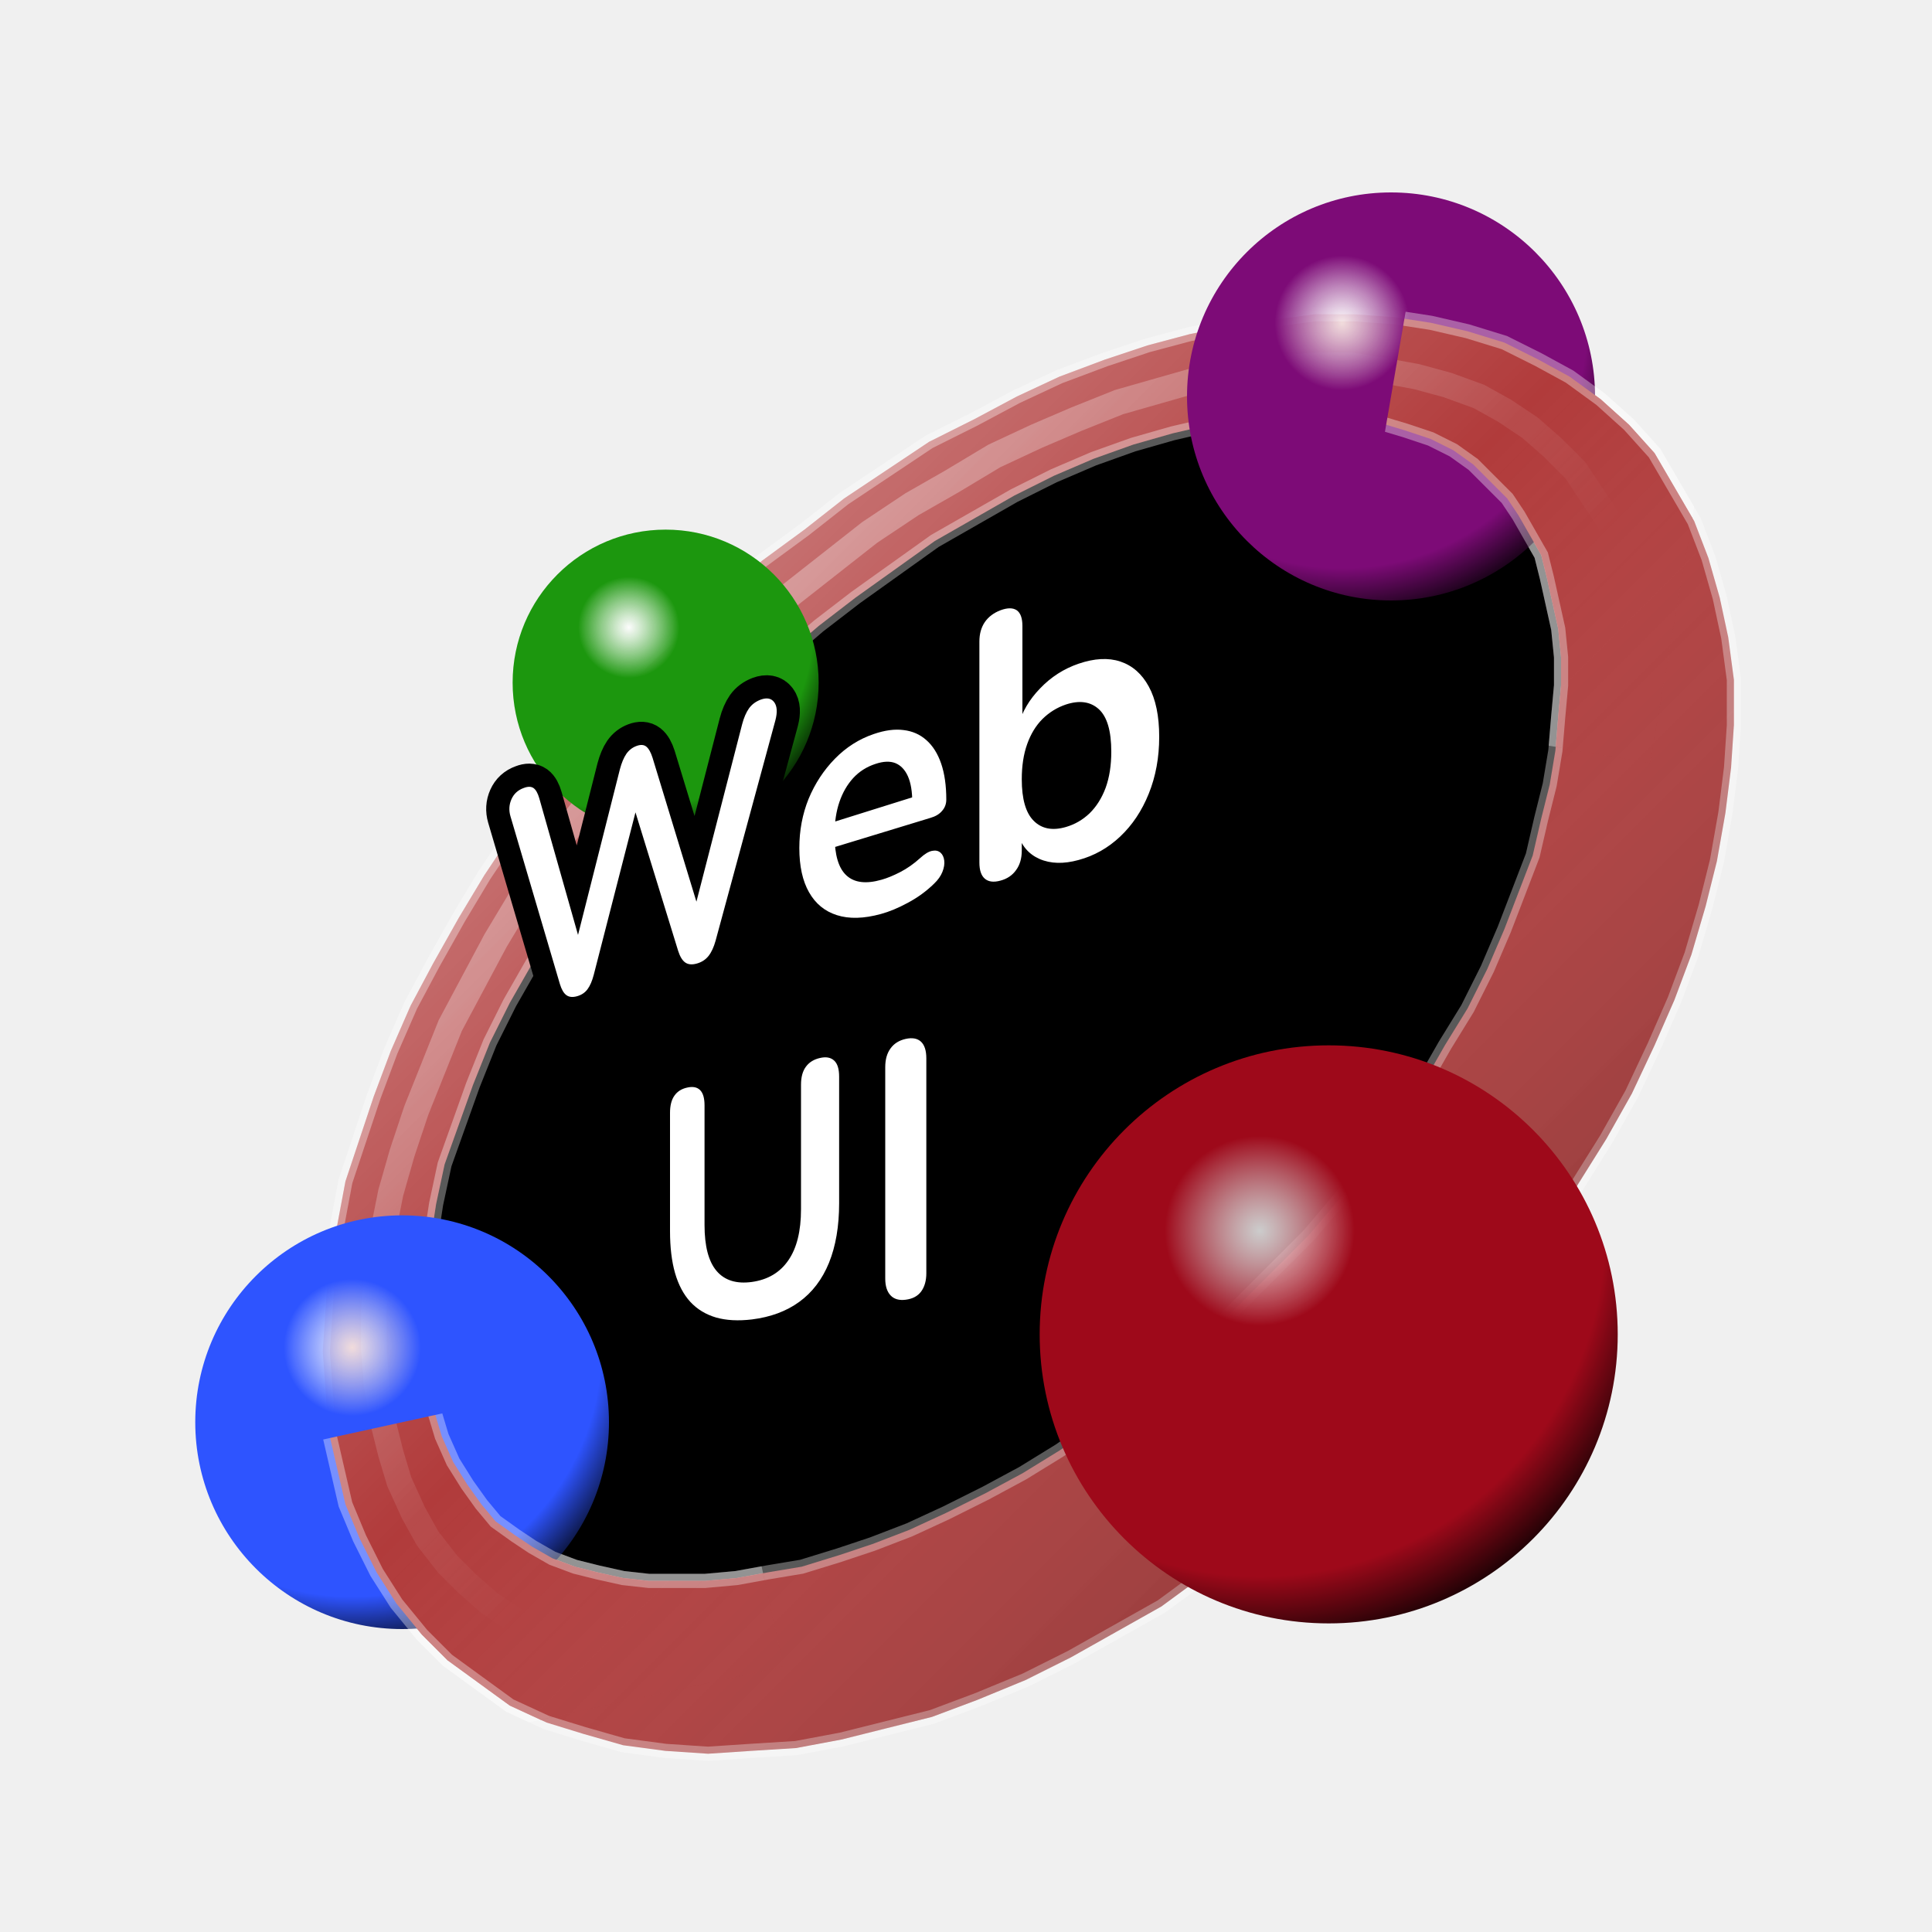
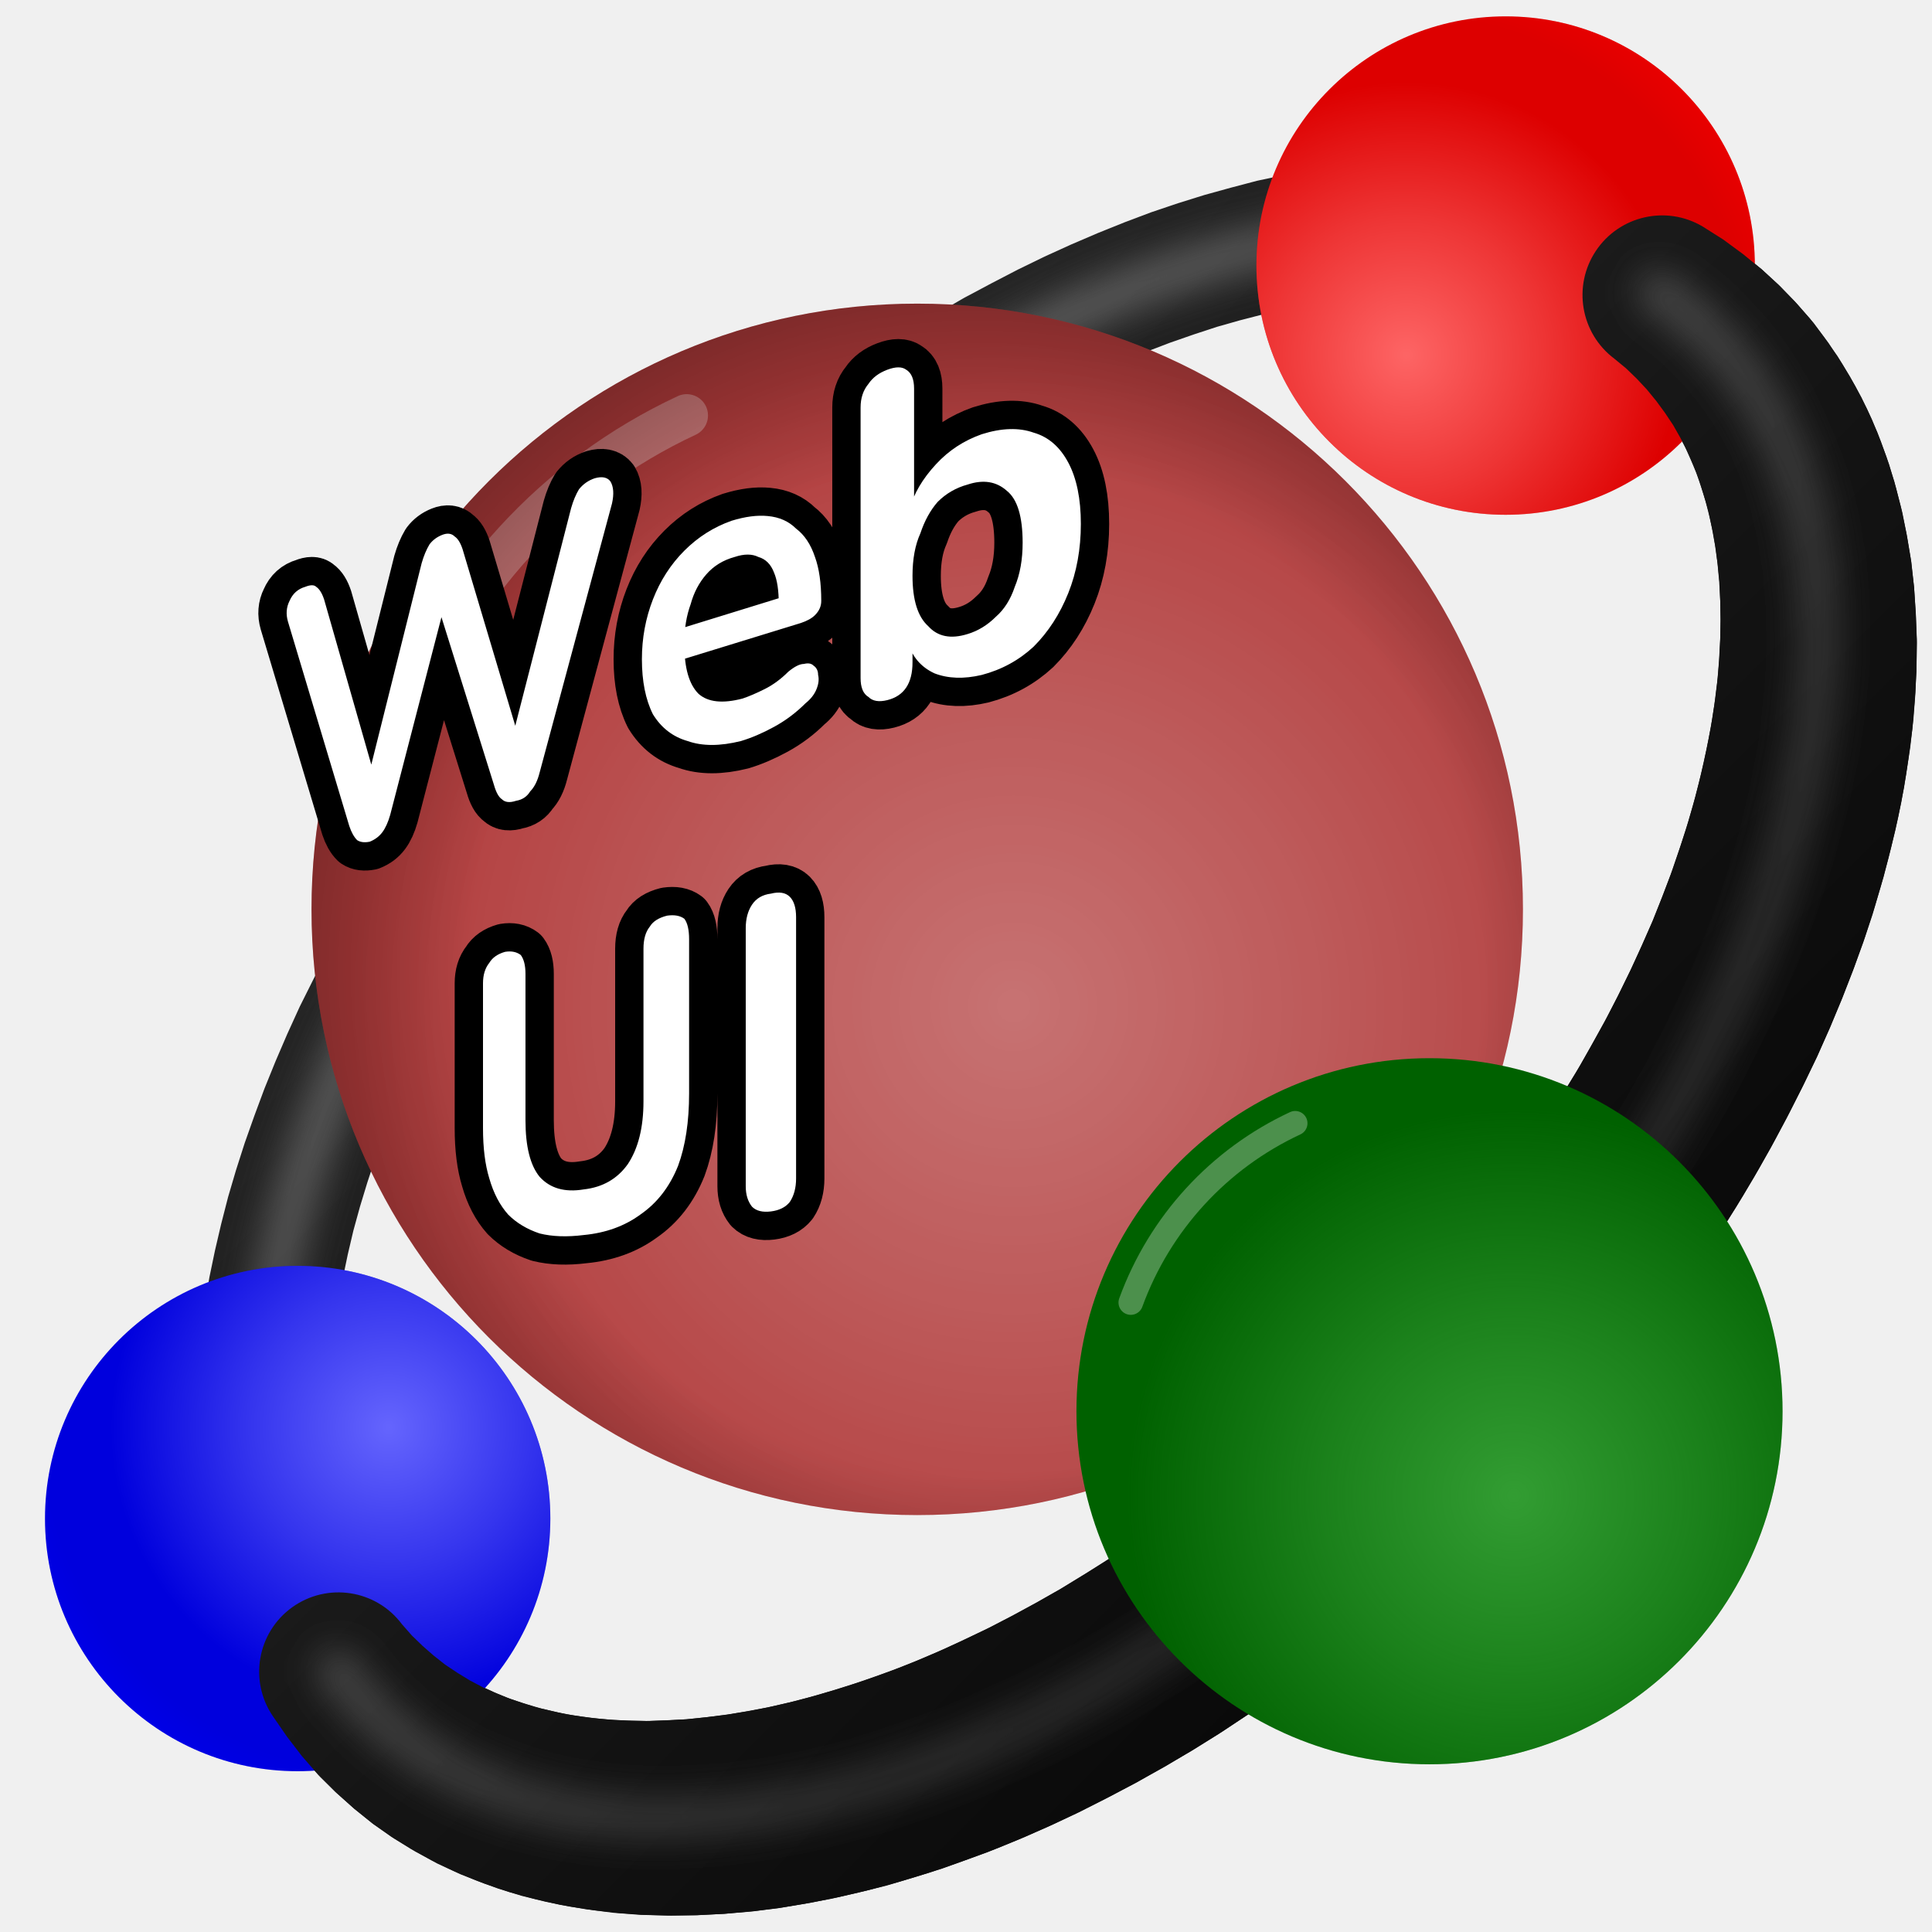
- <svg xmlns="http://www.w3.org/2000/svg" viewBox="0 0 150 150" version="1.1" role="img" aria-label="Logo">
+ <svg xmlns="http://www.w3.org/2000/svg" viewBox="12.3 13.9 122.8 122.8" version="1.1" role="img" aria-label="Logo">
  <defs>
-     <linearGradient id="l-ring" gradientUnits="userSpaceOnUse" x1="120" y1="120" x2="520" y2="520">
-       <stop offset="0" stop-color="#fff" stop-opacity=".45" />
-       <stop offset=".45" stop-color="#fff" stop-opacity="0" />
-       <stop offset="1" stop-color="#000" stop-opacity=".3" />
+     <linearGradient id="l-tube" gradientUnits="userSpaceOnUse" x1="150" y1="150" x2="480" y2="480">
+       <stop offset="0" stop-color="#2c2c2c" />
+       <stop offset=".55" stop-color="#151515" />
+       <stop offset="1" stop-color="#070707" />
    </linearGradient>
-     <linearGradient id="l-shine" gradientUnits="userSpaceOnUse" x1="120" y1="120" x2="480" y2="480">
-       <stop offset="0" stop-color="#fff" stop-opacity=".5" />
-       <stop offset=".6" stop-color="#fff" stop-opacity="0" />
+     <linearGradient id="l-tube-hi" gradientUnits="userSpaceOnUse" x1="150" y1="150" x2="480" y2="480">
+       <stop offset="0" stop-color="#9a9a9a" stop-opacity=".55" />
+       <stop offset=".6" stop-color="#7a7a7a" stop-opacity=".35" />
+       <stop offset="1" stop-color="#555" stop-opacity=".25" />
    </linearGradient>
-     <g id="l-band">
-       <path d="M524 100L534 109L543 119L550 131L557 143L562 156L566 170L569 184L571 199L571 215L570 230L568 246L565 263L561 279L556 296L550 312L543 328L535 345L526 361L516 377L506 393L495 409L483 424L470 439L457 453L443 467L429 480L414 492L399 504L384 515L369 526L353 535L337 544L321 552L304 559L288 565L272 569L256 573L240 576L224 577L209 578L194 577L179 575L165 571L152 567L139 561L128 553L117 545L108 536L99 525L92 514L86 502L81 490L78 477L75 464L74 450L73 436L74 421L75 407L78 392L81 376L86 361L91 346L97 330L104 314L112 299L121 283L130 268L140 253L151 238L163 223L175 209L187 195L201 182L214 169L228 157L243 146L257 135L272 125L287 115L303 107L318 99L333 92L349 86L364 81L379 77L394 74L408 72L423 70L437 70L451 71L464 73L477 76L490 80L502 86L513 92ZM485 129L479 123L472 118L464 114L455 111L445 108L434 107L423 106L411 106L399 107L386 109L373 112L359 116L345 121L331 127L317 134L303 142L289 150L275 160L261 170L248 180L234 192L222 204L209 216L197 229L186 242L175 256L165 270L156 284L147 299L139 313L132 327L126 342L121 356L116 370L113 384L111 397L109 410L108 423L109 435L110 446L112 456L115 466L119 475L124 483L129 490L134 496L141 501L147 505L154 509L162 512L170 514L179 516L188 517L198 517L208 517L219 516L230 514L242 512L255 508L267 504L280 499L293 493L307 486L320 479L333 471L346 462L360 452L372 442L385 431L397 419L409 407L421 395L432 382L442 369L452 356L461 342L469 328L477 315L484 301L490 287L495 274L500 261L503 248L506 236L508 224L509 212L510 201L510 191L509 181L507 172L505 163L503 155L499 148L495 141L491 135Z" style="fill:#b13b3b;stroke:#fff;stroke-opacity:.35;stroke-width:5" fill-rule="evenodd" />
-       <path d="M524 100L534 109L543 119L550 131L557 143L562 156L566 170L569 184L571 199L571 215L570 230L568 246L565 263L561 279L556 296L550 312L543 328L535 345L526 361L516 377L506 393L495 409L483 424L470 439L457 453L443 467L429 480L414 492L399 504L384 515L369 526L353 535L337 544L321 552L304 559L288 565L272 569L256 573L240 576L224 577L209 578L194 577L179 575L165 571L152 567L139 561L128 553L117 545L108 536L99 525L92 514L86 502L81 490L78 477L75 464L74 450L73 436L74 421L75 407L78 392L81 376L86 361L91 346L97 330L104 314L112 299L121 283L130 268L140 253L151 238L163 223L175 209L187 195L201 182L214 169L228 157L243 146L257 135L272 125L287 115L303 107L318 99L333 92L349 86L364 81L379 77L394 74L408 72L423 70L437 70L451 71L464 73L477 76L490 80L502 86L513 92ZM485 129L479 123L472 118L464 114L455 111L445 108L434 107L423 106L411 106L399 107L386 109L373 112L359 116L345 121L331 127L317 134L303 142L289 150L275 160L261 170L248 180L234 192L222 204L209 216L197 229L186 242L175 256L165 270L156 284L147 299L139 313L132 327L126 342L121 356L116 370L113 384L111 397L109 410L108 423L109 435L110 446L112 456L115 466L119 475L124 483L129 490L134 496L141 501L147 505L154 509L162 512L170 514L179 516L188 517L198 517L208 517L219 516L230 514L242 512L255 508L267 504L280 499L293 493L307 486L320 479L333 471L346 462L360 452L372 442L385 431L397 419L409 407L421 395L432 382L442 369L452 356L461 342L469 328L477 315L484 301L490 287L495 274L500 261L503 248L506 236L508 224L509 212L510 201L510 191L509 181L507 172L505 163L503 155L499 148L495 141L491 135Z" fill="url(#l-ring)" fill-rule="evenodd" />
-       <path d="M507 117L515 125L521 134L527 143L531 153L535 164L538 176L539 188L540 200L540 213L539 227L537 241L534 255L530 270L525 285L520 300L513 315L506 330L497 345L488 360L479 374L468 389L457 403L445 417L433 430L420 443L407 455L393 467L380 478L365 488L351 498L336 507L322 515L307 522L292 529L278 534L263 539L249 543L235 545L222 547L208 548L196 547L184 546L172 544L161 540L151 536L141 531L132 525L124 518L117 511L110 502L105 493L100 482L97 472L94 460L92 448L91 435L91 422L92 409L94 395L97 380L101 366L106 351L112 336L118 321L126 306L134 291L143 276L153 261L163 247L174 233L186 219L198 206L211 193L224 180L238 169L252 158L266 147L281 137L295 129L310 120L325 113L339 107L354 101L368 97L382 93L396 90L410 89L423 88L436 88L448 90L459 92L470 95L481 99L490 104L499 110L507 117" fill="none" stroke="url(#l-shine)" stroke-width="9" stroke-linecap="round" />
-     </g>
-     <radialGradient id="l-success" cx="38%" cy="32%" r="75%">
-       <stop offset="0" stop-color="#fff" stop-opacity=".8" />
-       <stop offset=".22" style="stop-color:#1c970e" />
-       <stop offset=".8" style="stop-color:#1c970e" />
-       <stop offset="1" stop-color="#000" />
+     <filter id="l-soft" x="-10%" y="-10%" width="120%" height="120%">
+       <feGaussianBlur stdDeviation="5" />
+     </filter>
+     <radialGradient id="l-gray-g" cx="58%" cy="58%" r=".55">
+       <stop offset="0" stop-color="#c4c4c4" stop-opacity=".95" />
+       <stop offset=".5" stop-color="#c4c4c4" stop-opacity=".5" />
+       <stop offset="1" stop-color="#c4c4c4" stop-opacity="0" />
    </radialGradient>
-     <radialGradient id="l-tertiary" cx="38%" cy="32%" r="75%">
-       <stop offset="0" stop-color="#fff" stop-opacity=".8" />
-       <stop offset=".22" style="stop-color:#7d0b77" />
-       <stop offset=".8" style="stop-color:#7d0b77" />
-       <stop offset="1" stop-color="#000" />
+     <radialGradient id="l-red-g" cx="30%" cy="68%" r=".55">
+       <stop offset="0" stop-color="#ff6a6a" stop-opacity=".95" />
+       <stop offset=".5" stop-color="#ff6a6a" stop-opacity=".5" />
+       <stop offset="1" stop-color="#ff6a6a" stop-opacity="0" />
    </radialGradient>
-     <clipPath id="l-front-tertiary">
-       <path d="M431.0 209.4L541.4 228.4L579.4 7.6L469.0 -11.4Z" />
-     </clipPath>
-     <radialGradient id="l-secondary" cx="38%" cy="32%" r="75%">
-       <stop offset="0" stop-color="#fff" stop-opacity=".8" />
-       <stop offset=".22" style="stop-color:#2e54ff" />
-       <stop offset=".8" style="stop-color:#2e54ff" />
-       <stop offset="1" stop-color="#000" />
+     <radialGradient id="l-red-r" cx="30%" cy="68%" r=".95">
+       <stop offset=".72" stop-color="#ff0000" stop-opacity="0" />
+       <stop offset="1" stop-color="#ff0000" />
    </radialGradient>
-     <clipPath id="l-front-secondary">
-       <path d="M-9.4 485.2L14.8 595.6L235.6 547.2L211.4 436.8Z" />
-     </clipPath>
-     <radialGradient id="l-primary" cx="38%" cy="32%" r="75%">
-       <stop offset="0" stop-color="#fff" stop-opacity=".8" />
-       <stop offset=".22" style="stop-color:#9e091a" />
-       <stop offset=".8" style="stop-color:#9e091a" />
-       <stop offset="1" stop-color="#000" />
+     <radialGradient id="l-blue-g" cx="68%" cy="32%" r=".55">
+       <stop offset="0" stop-color="#6a6aff" stop-opacity=".95" />
+       <stop offset=".5" stop-color="#6a6aff" stop-opacity=".5" />
+       <stop offset="1" stop-color="#6a6aff" stop-opacity="0" />
+     </radialGradient>
+     <radialGradient id="l-blue-r" cx="68%" cy="32%" r=".95">
+       <stop offset=".72" stop-color="#0000ff" stop-opacity="0" />
+       <stop offset="1" stop-color="#0000ff" />
+     </radialGradient>
+     <radialGradient id="l-green-g" cx="62%" cy="62%" r=".55">
+       <stop offset="0" stop-color="#35a035" stop-opacity=".95" />
+       <stop offset=".5" stop-color="#35a035" stop-opacity=".5" />
+       <stop offset="1" stop-color="#35a035" stop-opacity="0" />
+     </radialGradient>
+     <radialGradient id="l-title-g" cx="58%" cy="58%" r=".55">
+       <stop offset="0" stop-color="#fff" stop-opacity=".95" />
+       <stop offset=".5" stop-color="#fff" stop-opacity=".5" />
+       <stop offset="1" stop-color="#fff" stop-opacity="0" />
+     </radialGradient>
+     <radialGradient id="l-title-e" cx=".55" cy=".55" r=".6">
+       <stop offset=".7" stop-color="#000" stop-opacity="0" />
+       <stop offset="1" stop-color="#000" stop-opacity=".35" />
    </radialGradient>
  </defs>
  <g transform="translate(9 9) scale(0.22)">
-     <ellipse cx="315.7" cy="317.8" rx="277.3" ry="162.4" transform="rotate(-46.3 315.7 317.8)" fill="#000" />
-     <use href="#l-band" />
-     <circle cx="194" cy="200" r="54" fill="url(#l-success)" />
-     <circle cx="450" cy="99" r="72" fill="url(#l-tertiary)" />
-     <circle cx="101" cy="461" r="73" fill="url(#l-secondary)" />
-     <circle cx="428" cy="430" r="102" fill="url(#l-primary)" />
-     <use href="#l-band" clip-path="url(#l-front-tertiary)" />
-     <use href="#l-band" clip-path="url(#l-front-secondary)" />
+     <path d="M523.9 100.0L528.8 104.5L533.5 109.3L537.9 114.3L542.0 119.7L545.9 125.2L549.5 131.1L552.8 137.1L555.8 143.4L558.4 149.8L560.8 156.5L562.8 163.3L564.6 170.3L566.0 177.4L567.2 184.6L568.0 192.0L568.5 199.4L568.8 207.0L568.7 214.7L568.4 222.4L567.8 230.2L566.9 238.1L565.7 246.1L564.3 254.1L562.6 262.1L560.6 270.2L558.4 278.3L556.0 286.5L553.3 294.6L550.3 302.8L547.1 311.0L543.7 319.1L540.1 327.3L536.2 335.4L532.1 343.5L527.8 351.6L523.3 359.7L518.6 367.7L513.7 375.6L508.6 383.5L503.3 391.4L497.8 399.1L492.1 406.8L486.3 414.4L480.3 421.9L474.2 429.2L467.9 436.5L461.4 443.7L454.8 450.7L448.1 457.6L441.2 464.4L434.2 471.0L427.1 477.5L419.9 483.9L412.6 490.0L405.2 496.0L397.7 501.8L390.1 507.5L382.5 513.0L374.7 518.2L367.0 523.3L359.1 528.2L351.2 532.8L343.3 537.3L335.3 541.5L327.4 545.5L319.4 549.3L311.3 552.9L303.3 556.2L295.3 559.2L287.3 562.1L279.3 564.6L271.3 567.0L263.3 569.0L255.4 570.8L247.5 572.3L239.7 573.6L231.9 574.5L224.2 575.2L216.5 575.6L208.9 575.7L201.4 575.5L194.1 575.0L186.8 574.2L179.6 573.1L172.6 571.7L165.7 570.0L158.9 567.9L152.4 565.5L146.0 562.8L139.8 559.8L133.8 556.5L128.0 552.9L122.5 549.0L117.3 544.8L112.3 540.3L107.5 535.6L103.1 530.7L99.0 525.5L95.1 520.1L91.5 514.5L88.3 508.7L85.3 502.7L82.7 496.6L80.3 490.4L78.2 484.0L76.4 477.4L74.9 470.8L73.6 464.0L72.6 457.1L71.9 450.2L71.5 443.1L71.3 435.9L71.4 428.7L71.7 421.3L72.3 413.9L73.1 406.4L74.2 398.9L75.5 391.3L77.1 383.6L78.9 375.9L80.9 368.1L83.2 360.3L85.7 352.5L88.5 344.6L91.4 336.8L94.6 328.9L98.0 321.0L101.6 313.1L105.5 305.3L109.5 297.4L113.7 289.6L118.2 281.8L122.8 274.0L127.7 266.3L132.7 258.6L137.9 251.0L143.2 243.5L148.8 236.0L154.5 228.6L160.3 221.3L166.4 214.1L172.5 207.0L178.8 200.0L185.3 193.2L191.8 186.4L198.5 179.8L205.4 173.3L212.3 167.0L219.3 160.8L226.4 154.8L233.6 148.9L240.9 143.2L248.3 137.6L255.7 132.3L263.2 127.1L270.7 122.1L278.3 117.3L286.0 112.7L293.6 108.3L301.3 104.2L309.0 100.2L316.8 96.4L324.5 92.9L332.2 89.6L339.9 86.5L347.6 83.6L355.3 81.0L363.0 78.6L370.6 76.5L378.2 74.5L385.7 72.9L393.2 71.5L400.7 70.3L408.0 69.4L415.4 68.7L422.6 68.3L429.8 68.2L436.9 68.3L443.9 68.7L450.8 69.3L457.6 70.3L464.3 71.5L470.9 73.0L477.4 74.8L483.8 76.9L490.0 79.3L496.1 82.0L502.0 85.0L507.8 88.3L513.3 91.9L518.7 95.8L523.9 100.0L490.7 134.7L488.0 131.8L485.0 129.0L481.9 126.3L478.6 123.8L475.1 121.5L471.4 119.3L467.5 117.3L463.3 115.4L459.0 113.8L454.4 112.3L449.7 111.0L444.8 110.0L439.6 109.1L434.3 108.5L428.9 108.1L423.2 107.9L417.4 107.9L411.5 108.2L405.4 108.7L399.2 109.4L392.9 110.4L386.5 111.6L379.9 113.1L373.3 114.8L366.6 116.7L359.9 118.9L353.0 121.3L346.2 123.9L339.2 126.8L332.3 129.8L325.3 133.1L318.3 136.6L311.3 140.3L304.3 144.3L297.3 148.4L290.3 152.7L283.4 157.2L276.5 161.9L269.7 166.8L262.8 171.9L256.1 177.1L249.4 182.5L242.8 188.1L236.3 193.8L229.9 199.7L223.6 205.7L217.4 211.8L211.3 218.0L205.3 224.4L199.5 230.9L193.8 237.5L188.2 244.1L182.8 250.9L177.6 257.7L172.5 264.6L167.5 271.6L162.8 278.6L158.2 285.7L153.8 292.8L149.6 300.0L145.6 307.1L141.8 314.3L138.2 321.5L134.8 328.6L131.6 335.8L128.7 342.9L125.9 350.0L123.4 357.0L121.1 364.0L119.0 370.9L117.1 377.8L115.5 384.6L114.1 391.3L113.0 397.8L112.0 404.3L111.3 410.7L110.9 416.9L110.6 423.0L110.6 428.9L110.9 434.7L111.3 440.4L112.0 445.8L112.8 451.1L113.9 456.2L115.2 461.0L116.7 465.7L118.4 470.2L120.2 474.5L122.3 478.5L124.5 482.3L126.8 486.0L129.3 489.4L132.0 492.6L134.7 495.5L137.7 498.3L140.7 500.9L143.9 503.3L147.2 505.6L150.6 507.6L154.1 509.5L157.8 511.2L161.6 512.8L165.6 514.2L169.7 515.5L174.0 516.5L178.4 517.5L182.9 518.2L187.7 518.8L192.5 519.2L197.6 519.4L202.7 519.5L208.1 519.3L213.5 519.0L219.1 518.4L224.9 517.7L230.7 516.7L236.7 515.6L242.8 514.2L249.0 512.6L255.2 510.8L261.6 508.8L268.0 506.6L274.6 504.2L281.1 501.6L287.8 498.7L294.4 495.6L301.1 492.4L307.8 488.9L314.6 485.2L321.3 481.4L328.0 477.3L334.8 473.1L341.5 468.6L348.1 464.0L354.8 459.2L361.4 454.3L367.9 449.2L374.4 443.9L380.8 438.5L387.1 432.9L393.3 427.2L399.5 421.3L405.5 415.4L411.4 409.3L417.2 403.1L422.9 396.8L428.5 390.4L433.9 383.9L439.2 377.3L444.3 370.7L449.3 364.0L454.1 357.2L458.8 350.4L463.2 343.6L467.5 336.7L471.7 329.8L475.6 322.9L479.4 316.0L482.9 309.1L486.3 302.2L489.4 295.3L492.4 288.5L495.1 281.7L497.7 274.9L500.0 268.2L502.2 261.6L504.1 255.1L505.8 248.6L507.3 242.3L508.6 236.0L509.7 229.9L510.6 223.9L511.3 218.0L511.7 212.2L512.0 206.6L512.1 201.1L512.0 195.8L511.8 190.6L511.3 185.6L510.7 180.8L509.9 176.1L508.9 171.6L507.8 167.2L506.5 163.0L505.1 158.9L503.5 155.1L501.8 151.3L499.9 147.7L497.8 144.2L495.6 140.9L493.3 137.7L490.7 134.7Z" fill="url(#l-tube)" />
+     <path d="M507.3 117.3L511.0 121.1L514.6 125.1L517.9 129.3L521.0 133.7L523.8 138.3L526.5 143.1L528.9 148.0L531.1 153.2L533.1 158.5L534.9 164.0L536.4 169.7L537.6 175.5L538.7 181.5L539.5 187.6L540.0 193.9L540.3 200.3L540.4 206.8L540.2 213.4L539.8 220.2L539.2 227.1L538.3 234.0L537.2 241.1L535.8 248.2L534.2 255.4L532.4 262.6L530.3 270.0L528.0 277.3L525.5 284.8L522.7 292.2L519.8 299.7L516.6 307.2L513.2 314.7L509.6 322.2L505.7 329.8L501.7 337.3L497.5 344.7L493.1 352.2L488.5 359.6L483.7 367.0L478.7 374.3L473.5 381.5L468.2 388.7L462.7 395.8L457.1 402.9L451.3 409.8L445.4 416.6L439.3 423.4L433.1 430.0L426.8 436.5L420.3 442.9L413.8 449.1L407.1 455.2L400.3 461.2L393.5 467.0L386.5 472.6L379.5 478.1L372.4 483.4L365.3 488.5L358.1 493.4L350.9 498.2L343.6 502.7L336.3 507.1L328.9 511.3L321.6 515.2L314.2 518.9L306.9 522.5L299.5 525.8L292.2 528.9L284.9 531.7L277.7 534.3L270.4 536.7L263.3 538.9L256.1 540.8L249.1 542.5L242.1 544.0L235.2 545.2L228.4 546.1L221.6 546.8L215.0 547.3L208.5 547.5L202.1 547.5L195.8 547.2L189.7 546.7L183.6 546.0L177.8 545.0L172.0 543.7L166.5 542.2L161.0 540.5L155.8 538.5L150.7 536.3L145.8 533.9L141.1 531.2L136.5 528.3L132.2 525.2L128.1 521.8L124.1 518.3L120.4 514.5L116.8 510.5L113.5 506.3L110.4 501.9L107.6 497.3L104.9 492.5L102.5 487.6L100.3 482.4L98.3 477.1L96.5 471.6L95.0 465.9L93.8 460.1L92.7 454.1L91.9 448.0L91.4 441.7L91.1 435.3L91.0 428.8L91.2 422.2L91.6 415.4L92.2 408.5L93.1 401.6L94.2 394.5L95.6 387.4L97.2 380.2L99.0 373.0L101.1 365.6L103.4 358.3L105.9 350.8L108.7 343.4L111.6 335.9L114.8 328.4L118.2 320.9L121.8 313.4L125.7 305.8L129.7 298.3L133.9 290.9L138.3 283.4L142.9 276.0L147.7 268.6L152.7 261.3L157.9 254.1L163.2 246.9L168.7 239.8L174.3 232.7L180.1 225.8L186.0 219.0L192.1 212.2L198.3 205.6L204.6 199.1L211.1 192.7L217.6 186.5L224.3 180.4L231.1 174.4L237.9 168.6L244.9 163.0L251.9 157.5L259.0 152.2L266.1 147.1L273.3 142.2L280.5 137.4L287.8 132.9L295.1 128.5L302.5 124.3L309.8 120.4L317.2 116.7L324.5 113.1L331.9 109.8L339.2 106.7L346.5 103.9L353.7 101.3L361.0 98.9L368.1 96.7L375.3 94.8L382.3 93.1L389.3 91.6L396.2 90.4L403.0 89.5L409.8 88.8L416.4 88.3L422.9 88.1L429.3 88.1L435.6 88.4L441.7 88.9L447.8 89.6L453.6 90.6L459.4 91.9L464.9 93.4L470.4 95.1L475.6 97.1L480.7 99.3L485.6 101.7L490.3 104.4L494.9 107.3L499.2 110.4L503.3 113.8L507.3 117.3" fill="none" stroke="url(#l-tube-hi)" stroke-width="13" stroke-linecap="round" filter="url(#l-soft)" />
+     <circle cx="194" cy="200" r="54" fill="#808080" />
+     <circle cx="194" cy="200" r="54" fill="url(#l-gray-g)" />
+     <circle cx="450" cy="99" r="72" fill="#dd0000" />
+     <circle cx="450" cy="99" r="72" fill="url(#l-red-r)" />
+     <circle cx="450" cy="99" r="72" fill="url(#l-red-g)" />
+     <circle cx="101" cy="461" r="73" fill="#0000dd" />
+     <circle cx="101" cy="461" r="73" fill="url(#l-blue-r)" />
+     <circle cx="101" cy="461" r="73" fill="url(#l-blue-g)" />
+     <circle cx="280" cy="285" r="175" fill="#b13b3b" />
+     <circle cx="280" cy="285" r="175" fill="url(#l-title-g)" opacity=".3" />
+     <path d="M132.0 231.1A157.5 157.5 0 0 1 213.4 142.3" fill="none" stroke="#fff" stroke-opacity=".3" stroke-width="12.3" stroke-linecap="round" />
+     <circle cx="280" cy="285" r="175" fill="url(#l-title-e)" />
+     <path d="M506.9 87.7L512.9 91.5L518.6 95.7L524.1 100.2L529.3 105.0L534.3 110.2L539.0 115.6L543.3 121.4L547.3 127.5L551.0 133.8L554.4 140.4L557.4 147.2L560.0 154.2L562.3 161.4L564.2 168.8L565.8 176.4L567.1 184.1L568.0 191.9L568.5 199.9L568.8 208.0L568.7 216.2L568.2 224.5L567.5 232.9L566.4 241.3L565.1 249.8L563.4 258.4L561.4 267.0L559.2 275.6L556.6 284.3L553.8 293.0L550.7 301.7L547.3 310.5L543.7 319.2L539.8 327.9L535.6 336.6L531.2 345.3L526.6 353.9L521.7 362.5L516.6 371.0L511.2 379.5L505.7 387.9L499.9 396.2L493.9 404.4L487.8 412.5L481.4 420.5L474.9 428.4L468.1 436.2L461.2 443.9L454.2 451.4L447.0 458.7L439.6 465.9L432.1 473.0L424.5 479.8L416.8 486.5L408.9 493.0L401.0 499.3L392.9 505.4L384.8 511.3L376.5 517.0L368.2 522.5L359.9 527.7L351.5 532.7L343.0 537.4L334.5 541.9L326.0 546.2L317.4 550.2L308.9 553.9L300.3 557.4L291.7 560.5L283.2 563.4L274.6 566.0L266.1 568.3L257.6 570.3L249.2 572.0L240.8 573.4L232.5 574.5L224.3 575.2L216.1 575.6L208.0 575.7L200.0 575.5L192.2 574.9L184.4 573.9L176.8 572.6L169.4 570.9L162.1 568.9L155.0 566.5L148.1 563.8L141.4 560.7L135.0 557.2L128.8 553.4L122.9 549.3L117.3 544.8L111.9 540.0L106.9 535.0L102.2 529.6L97.9 524.0L93.9 518.2A22.9 22.9 0 0 1 131.1 491.5L131.1 491.5L134.0 494.8L137.1 497.8L140.3 500.6L143.6 503.2L147.2 505.6L150.8 507.8L154.6 509.8L158.6 511.6L162.7 513.2L167.0 514.6L171.4 515.9L176.0 517.0L180.8 517.9L185.8 518.6L190.9 519.1L196.3 519.4L201.7 519.5L207.4 519.3L213.2 519.0L219.2 518.4L225.3 517.6L231.6 516.6L238.0 515.3L244.5 513.8L251.2 512.0L257.9 510.0L264.7 507.8L271.7 505.3L278.6 502.6L285.7 499.6L292.8 496.4L299.9 493.0L307.1 489.3L314.3 485.4L321.5 481.3L328.7 476.9L335.9 472.3L343.0 467.6L350.1 462.6L357.2 457.4L364.2 452.1L371.1 446.5L378.0 440.8L384.8 434.9L391.5 428.9L398.1 422.7L404.5 416.3L410.9 409.8L417.1 403.2L423.2 396.5L429.1 389.7L434.9 382.7L440.5 375.7L445.9 368.6L451.2 361.4L456.2 354.2L461.1 346.9L465.8 339.5L470.3 332.2L474.5 324.8L478.6 317.4L482.4 310.1L486.0 302.7L489.4 295.4L492.6 288.1L495.5 280.8L498.2 273.6L500.6 266.5L502.8 259.5L504.8 252.5L506.5 245.7L508.0 238.9L509.3 232.3L510.3 225.9L511.1 219.5L511.7 213.3L512.0 207.3L512.1 201.5L512.0 195.8L511.7 190.3L511.2 184.9L510.5 179.8L509.6 174.8L508.6 170.0L507.3 165.5L505.9 161.0L504.3 156.8L502.5 152.7L500.5 148.8L498.4 145.1L496.0 141.5L493.5 138.1L490.8 134.8L487.9 131.7L484.8 128.7L481.4 125.9A23.0 23.0 0 0 1 506.9 87.7Z" fill="url(#l-tube)" />
+     <path d="M494.2 106.8L498.8 110.1L503.3 113.7L507.5 117.5L511.4 121.6L515.2 125.8L518.7 130.4L521.9 135.1L524.9 140.1L527.6 145.3L530.1 150.7L532.3 156.3L534.3 162.1L536.0 168.1L537.4 174.3L538.5 180.6L539.4 187.2L540.0 193.9L540.3 200.7L540.4 207.7L540.2 214.8L539.7 222.0L538.9 229.4L537.9 236.8L536.5 244.4L535.0 252.0L533.1 259.8L531.0 267.6L528.6 275.4L526.0 283.3L523.1 291.3L519.9 299.3L516.5 307.3L512.9 315.3L509.0 323.3L504.9 331.4L500.5 339.4L496.0 347.3L491.2 355.3L486.2 363.2L481.0 371.0L475.5 378.8L469.9 386.5L464.1 394.1L458.1 401.6L452.0 409.0L445.7 416.4L439.2 423.5L432.5 430.6L425.8 437.5L418.8 444.3L411.8 450.9L404.7 457.4L397.4 463.7L390.0 469.8L382.6 475.7L375.0 481.4L367.4 487.0L359.8 492.3L352.1 497.4L344.3 502.3L336.5 507.0L328.7 511.4L320.8 515.6L313.0 519.6L305.1 523.3L297.3 526.8L289.5 530.0L281.7 532.9L273.9 535.6L266.3 538.0L258.6 540.2L251.1 542.1L243.6 543.7L236.2 545.0L228.9 546.0L221.7 546.8L214.7 547.3L207.7 547.5L200.9 547.5L194.2 547.1L187.7 546.5L181.3 545.6L175.1 544.4L169.1 543.0L163.2 541.2L157.5 539.2L152.1 536.9L146.8 534.4L141.7 531.6L136.8 528.5L132.2 525.2L127.8 521.6L123.6 517.8L119.6 513.7L115.9 509.4L112.5 504.9" fill="none" stroke="url(#l-tube-hi)" stroke-width="13" stroke-linecap="round" filter="url(#l-soft)" />
+     <circle cx="428" cy="430" r="102" fill="#006100" />
+     <circle cx="428" cy="430" r="102" fill="url(#l-green-g)" />
+     <path d="M341.7 398.6A91.8 91.8 0 0 1 389.2 346.8" fill="none" stroke="#fff" stroke-opacity=".3" stroke-width="7.1" stroke-linecap="round" />
  </g>
-   <path d="M44.79 77.35Q44.28 77.49 43.97 77.26Q43.66 77.03 43.47 76.40L39.63 63.37Q39.43 62.68 39.71 62.05Q39.99 61.42 40.66 61.18Q41.15 60.99 41.43 61.19Q41.70 61.39 41.87 61.98L45.25 73.90L44.49 74.12L48.13 59.72Q48.33 58.97 48.63 58.53Q48.93 58.10 49.41 57.92Q49.89 57.74 50.17 57.96Q50.46 58.19 50.66 58.82L54.44 71.22L53.70 71.44L57.62 56.23Q57.82 55.47 58.15 55.00Q58.48 54.54 59.06 54.32Q59.77 54.06 60.11 54.52Q60.45 54.98 60.20 55.93L55.56 73.03Q55.35 73.79 55.01 74.22Q54.67 74.65 54.10 74.81Q53.53 74.97 53.19 74.72Q52.86 74.48 52.65 73.82L49.11 62.33L49.57 62.17L46.10 75.68Q45.91 76.41 45.61 76.81Q45.31 77.21 44.79 77.35ZM68.40 70.96Q66.40 71.51 64.97 71.05Q63.56 70.60 62.81 69.27Q62.06 67.95 62.06 65.84Q62.06 63.80 62.78 62.02Q63.52 60.24 64.82 58.91Q66.13 57.57 67.84 56.99Q69.12 56.55 70.14 56.68Q71.18 56.80 71.92 57.46Q72.67 58.12 73.07 59.28Q73.47 60.45 73.47 62.08Q73.47 62.59 73.14 62.96Q72.83 63.33 72.24 63.50L64.40 65.89L64.40 63.92L71.23 61.78L70.83 62.33Q70.83 61.03 70.49 60.27Q70.15 59.51 69.52 59.25Q68.89 59.00 67.97 59.31Q66.95 59.64 66.24 60.41Q65.54 61.18 65.17 62.27Q64.80 63.36 64.80 64.70L64.80 64.89Q64.80 67.13 65.72 67.97Q66.64 68.82 68.45 68.30Q69.09 68.12 69.89 67.71Q70.70 67.29 71.43 66.63Q71.96 66.14 72.37 66.06Q72.77 65.98 73.02 66.20Q73.26 66.41 73.31 66.81Q73.36 67.21 73.17 67.69Q72.98 68.17 72.52 68.61Q71.63 69.48 70.49 70.09Q69.36 70.70 68.40 70.96ZM83.74 66.77Q82.00 67.25 80.71 66.69Q79.44 66.13 79.03 64.72L79.33 63.90L79.33 66.04Q79.33 66.95 78.89 67.55Q78.46 68.16 77.68 68.37Q76.89 68.59 76.46 68.22Q76.04 67.86 76.04 66.97L76.04 49.81Q76.04 48.92 76.46 48.30Q76.89 47.68 77.68 47.38Q78.49 47.08 78.94 47.38Q79.38 47.69 79.38 48.60L79.38 56.23L79.06 56.33Q79.49 54.75 80.75 53.45Q82.02 52.12 83.74 51.53Q85.59 50.90 86.98 51.36Q88.39 51.83 89.19 53.30Q90.00 54.78 90.00 57.21Q90.00 59.61 89.19 61.62Q88.39 63.61 86.97 64.95Q85.56 66.28 83.74 66.77ZM82.75 64.21Q83.79 63.91 84.59 63.15Q85.39 62.37 85.84 61.17Q86.28 59.96 86.28 58.36Q86.28 55.93 85.30 55.05Q84.33 54.18 82.75 54.70Q81.72 55.05 80.94 55.82Q80.17 56.59 79.75 57.77Q79.33 58.94 79.33 60.50Q79.33 62.81 80.26 63.73Q81.19 64.66 82.75 64.21ZM58.38 102.44Q56.78 102.63 55.59 102.29Q54.40 101.94 53.60 101.08Q52.81 100.22 52.41 98.84Q52.02 97.47 52.02 95.58L52.02 86.40Q52.02 85.55 52.36 85.07Q52.70 84.58 53.35 84.44Q54.00 84.29 54.35 84.63Q54.70 84.97 54.70 85.82L54.70 95.11Q54.70 97.57 55.63 98.67Q56.57 99.78 58.38 99.53Q60.23 99.27 61.20 97.86Q62.19 96.44 62.19 93.88L62.19 84.22Q62.19 83.33 62.57 82.82Q62.95 82.30 63.67 82.14Q64.37 81.98 64.76 82.34Q65.15 82.69 65.15 83.59L65.15 93.42Q65.15 96.10 64.36 98.05Q63.57 99.98 62.05 101.08Q60.55 102.17 58.38 102.44ZM70.32 100.91Q69.55 101.01 69.14 100.57Q68.73 100.13 68.73 99.27L68.73 82.85Q68.73 81.96 69.14 81.40Q69.55 80.83 70.32 80.66Q71.09 80.49 71.51 80.88Q71.92 81.27 71.92 82.17L71.92 98.85Q71.92 99.72 71.52 100.27Q71.12 100.81 70.32 100.91Z" fill="#fff" stroke="#000" stroke-width="3.6" stroke-linejoin="round" paint-order="stroke" />
+   <path d="M35.8 67.4Q35.3 67.5 35.0 67.3Q34.7 67.0 34.5 66.4L30.6 53.4Q30.4 52.7 30.7 52.1Q31.0 51.4 31.7 51.2Q32.2 51.0 32.4 51.2Q32.7 51.4 32.9 52.0L36.3 63.9L35.5 64.1L39.1 49.7Q39.3 49.0 39.6 48.5Q39.9 48.1 40.4 47.9Q40.9 47.7 41.2 48.0Q41.5 48.2 41.7 48.8L45.4 61.2L44.7 61.4L48.6 46.2Q48.8 45.5 49.1 45.0Q49.5 44.5 50.1 44.3Q50.8 44.1 51.1 44.5Q51.4 45.0 51.2 45.9L46.6 63.0Q46.4 63.8 46.0 64.2Q45.7 64.7 45.1 64.8Q44.5 65.0 44.2 64.7Q43.9 64.5 43.7 63.8L40.1 52.3L40.6 52.2L37.1 65.7Q36.9 66.4 36.6 66.8Q36.3 67.2 35.8 67.4ZM59.4 61.0Q57.4 61.5 56.0 61.0Q54.6 60.6 53.8 59.3Q53.1 57.9 53.1 55.8Q53.1 53.8 53.8 52.0Q54.5 50.2 55.8 48.9Q57.1 47.6 58.8 47.0Q60.1 46.6 61.1 46.7Q62.2 46.8 62.9 47.5Q63.7 48.1 64.1 49.3Q64.5 50.4 64.5 52.1Q64.5 52.6 64.1 53.0Q63.8 53.3 63.2 53.5L55.4 55.9L55.4 53.9L62.2 51.8L61.8 52.3Q61.8 51.0 61.5 50.3Q61.2 49.5 60.5 49.3Q59.9 49.0 59.0 49.3Q57.9 49.6 57.2 50.4Q56.5 51.2 56.2 52.3Q55.8 53.4 55.8 54.7L55.8 54.9Q55.8 57.1 56.7 58.0Q57.6 58.8 59.5 58.3Q60.1 58.1 60.9 57.7Q61.7 57.3 62.4 56.6Q63.0 56.1 63.4 56.1Q63.8 56.0 64.0 56.2Q64.3 56.4 64.3 56.8Q64.4 57.2 64.2 57.7Q64.0 58.2 63.5 58.6Q62.6 59.5 61.5 60.1Q60.4 60.7 59.4 61.0ZM74.7 56.8Q73.0 57.2 71.7 56.7Q70.4 56.1 70.0 54.7L70.3 53.9L70.3 56.0Q70.3 57.0 69.9 57.6Q69.5 58.2 68.7 58.4Q67.9 58.6 67.5 58.2Q67.0 57.9 67.0 57.0L67.0 39.8Q67.0 38.9 67.5 38.3Q67.9 37.7 68.7 37.4Q69.5 37.1 69.9 37.4Q70.4 37.7 70.4 38.6L70.4 46.2L70.1 46.3Q70.5 44.8 71.8 43.4Q73.0 42.1 74.7 41.5Q76.6 40.9 78.0 41.4Q79.4 41.8 80.2 43.3Q81.0 44.8 81.0 47.2Q81.0 49.6 80.2 51.6Q79.4 53.6 78.0 55.0Q76.6 56.3 74.7 56.8ZM73.8 54.2Q74.8 53.9 75.6 53.1Q76.4 52.4 76.8 51.2Q77.3 50.0 77.3 48.4Q77.3 45.9 76.3 45.1Q75.3 44.2 73.8 44.7Q72.7 45.0 71.9 45.8Q71.2 46.6 70.8 47.8Q70.3 48.9 70.3 50.5Q70.3 52.8 71.3 53.7Q72.2 54.7 73.8 54.2ZM49.4 92.4Q47.8 92.6 46.6 92.3Q45.4 91.9 44.6 91.1Q43.8 90.2 43.4 88.8Q43.0 87.5 43.0 85.6L43.0 76.4Q43.0 75.6 43.4 75.1Q43.7 74.6 44.4 74.4Q45.0 74.3 45.4 74.6Q45.7 75.0 45.7 75.8L45.7 85.1Q45.7 87.6 46.6 88.7Q47.6 89.8 49.4 89.5Q51.2 89.3 52.2 87.9Q53.2 86.4 53.2 83.9L53.2 74.2Q53.2 73.3 53.6 72.8Q53.9 72.3 54.7 72.1Q55.4 72.0 55.8 72.3Q56.1 72.7 56.1 73.6L56.1 83.4Q56.1 86.1 55.4 88.0Q54.6 90.0 53.0 91.1Q51.5 92.2 49.4 92.4ZM61.3 90.9Q60.5 91.0 60.1 90.6Q59.7 90.1 59.7 89.3L59.7 72.9Q59.7 72.0 60.1 71.4Q60.5 70.8 61.3 70.7Q62.1 70.5 62.5 70.9Q62.9 71.3 62.9 72.2L62.9 88.8Q62.9 89.7 62.5 90.3Q62.1 90.8 61.3 90.9Z" fill="#fff" stroke="#000" stroke-width="3.6" stroke-linejoin="round" paint-order="stroke" />
</svg>
